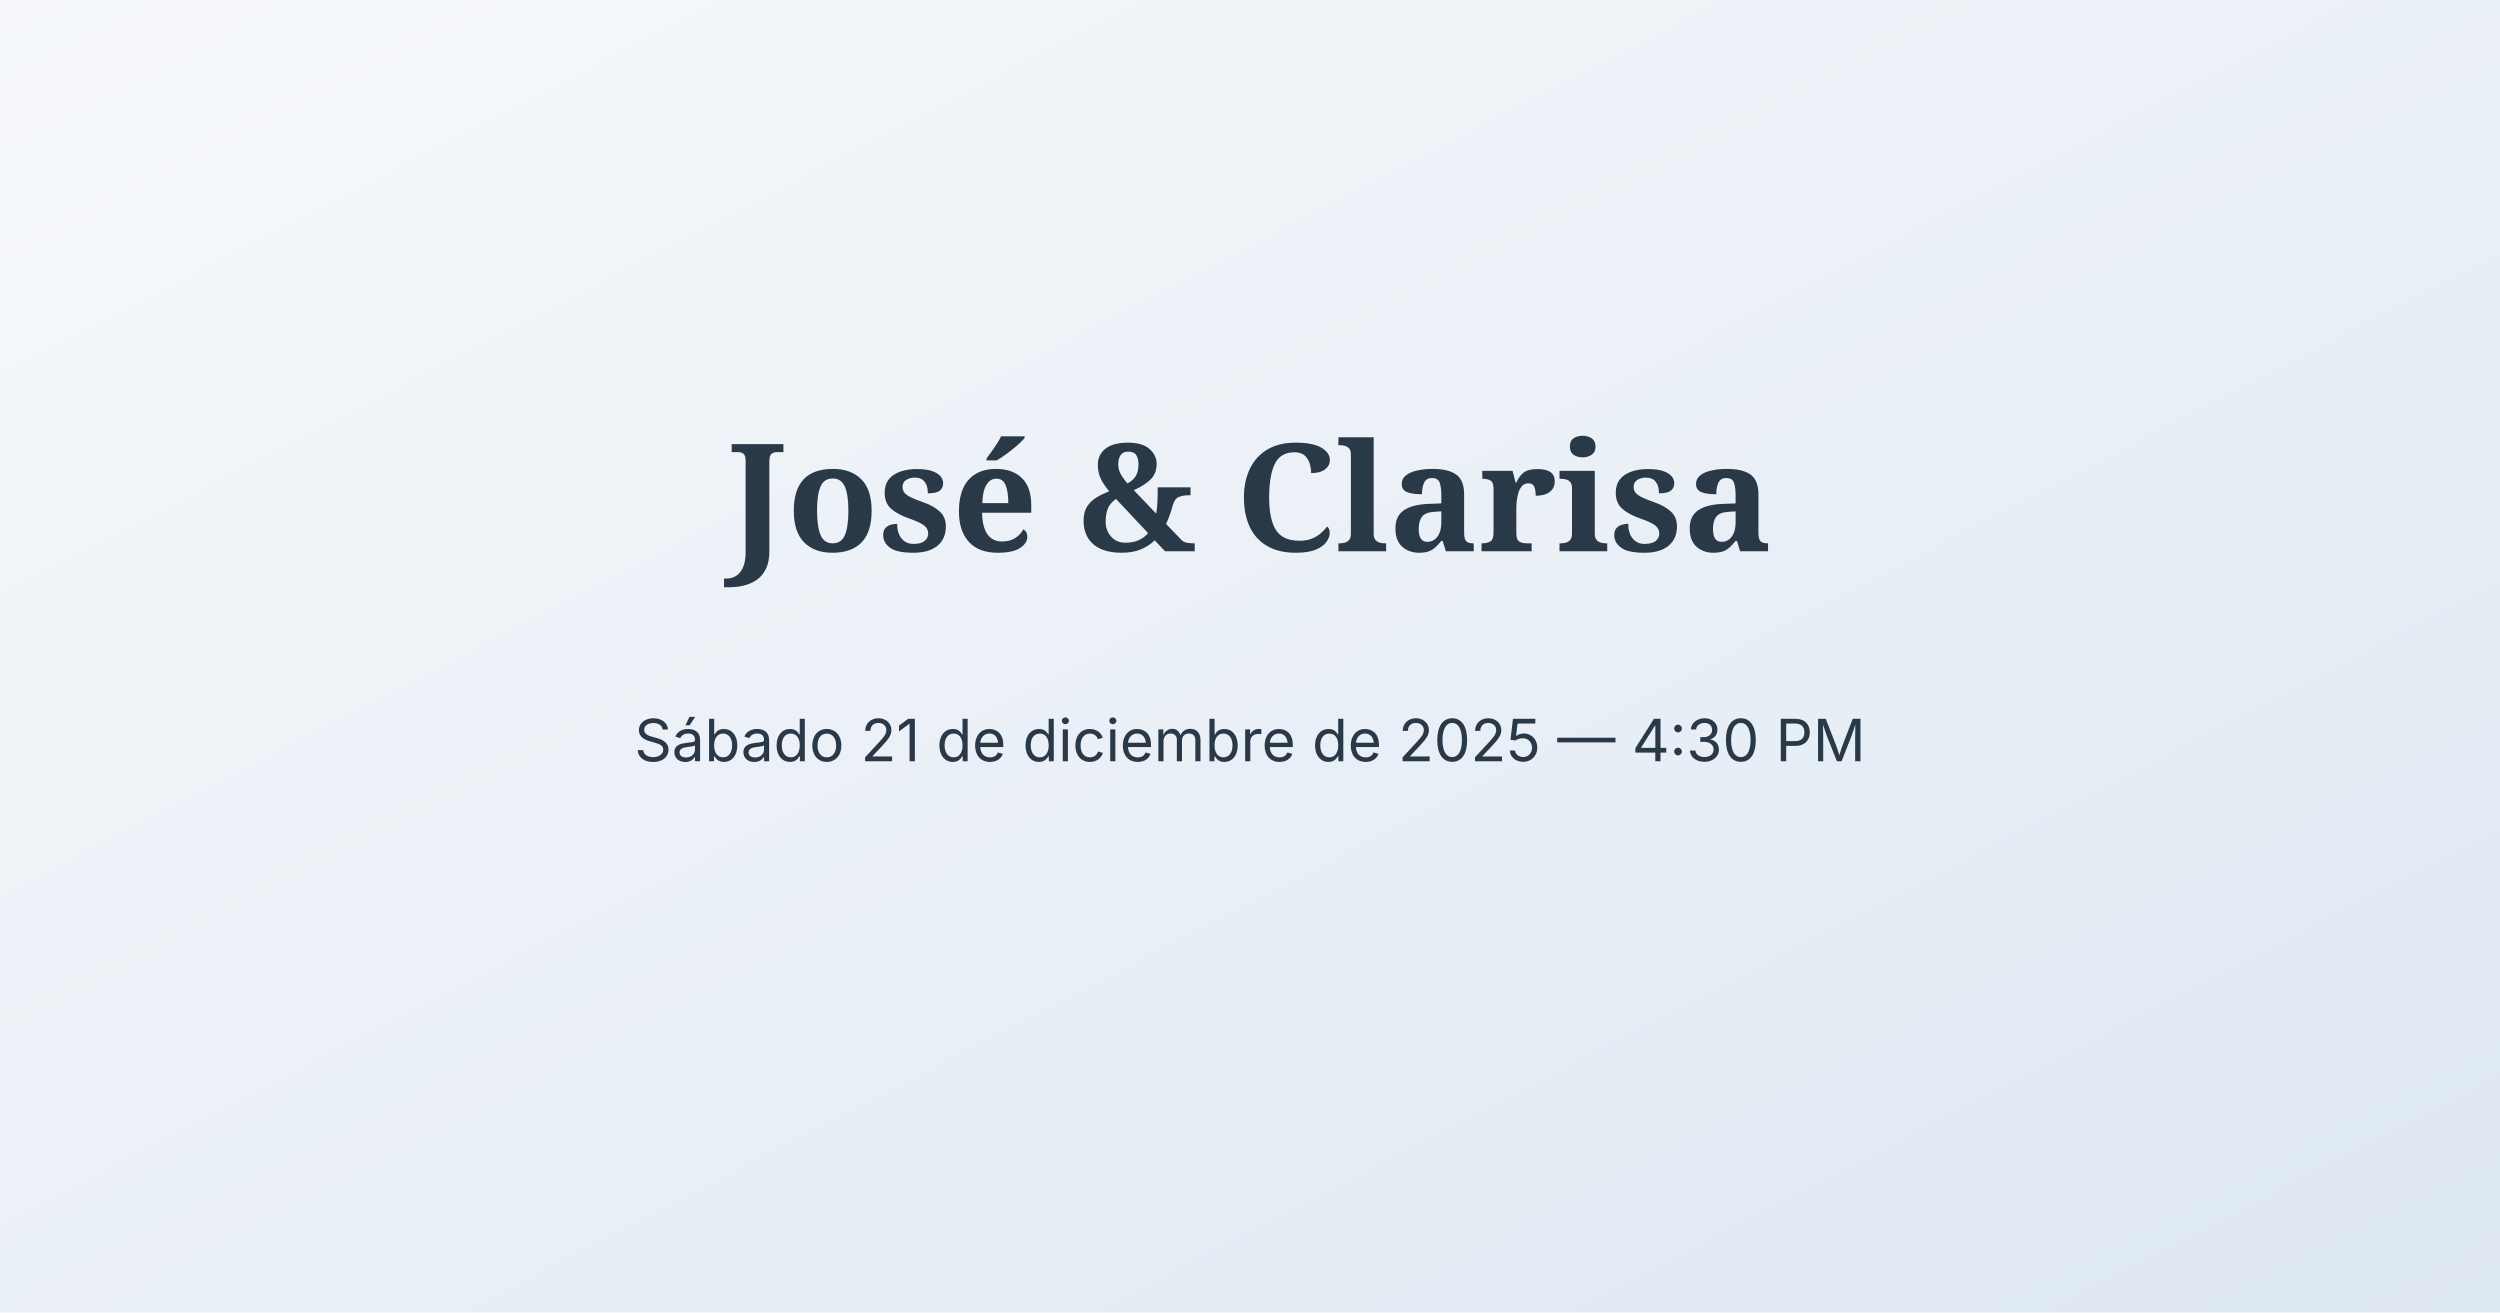
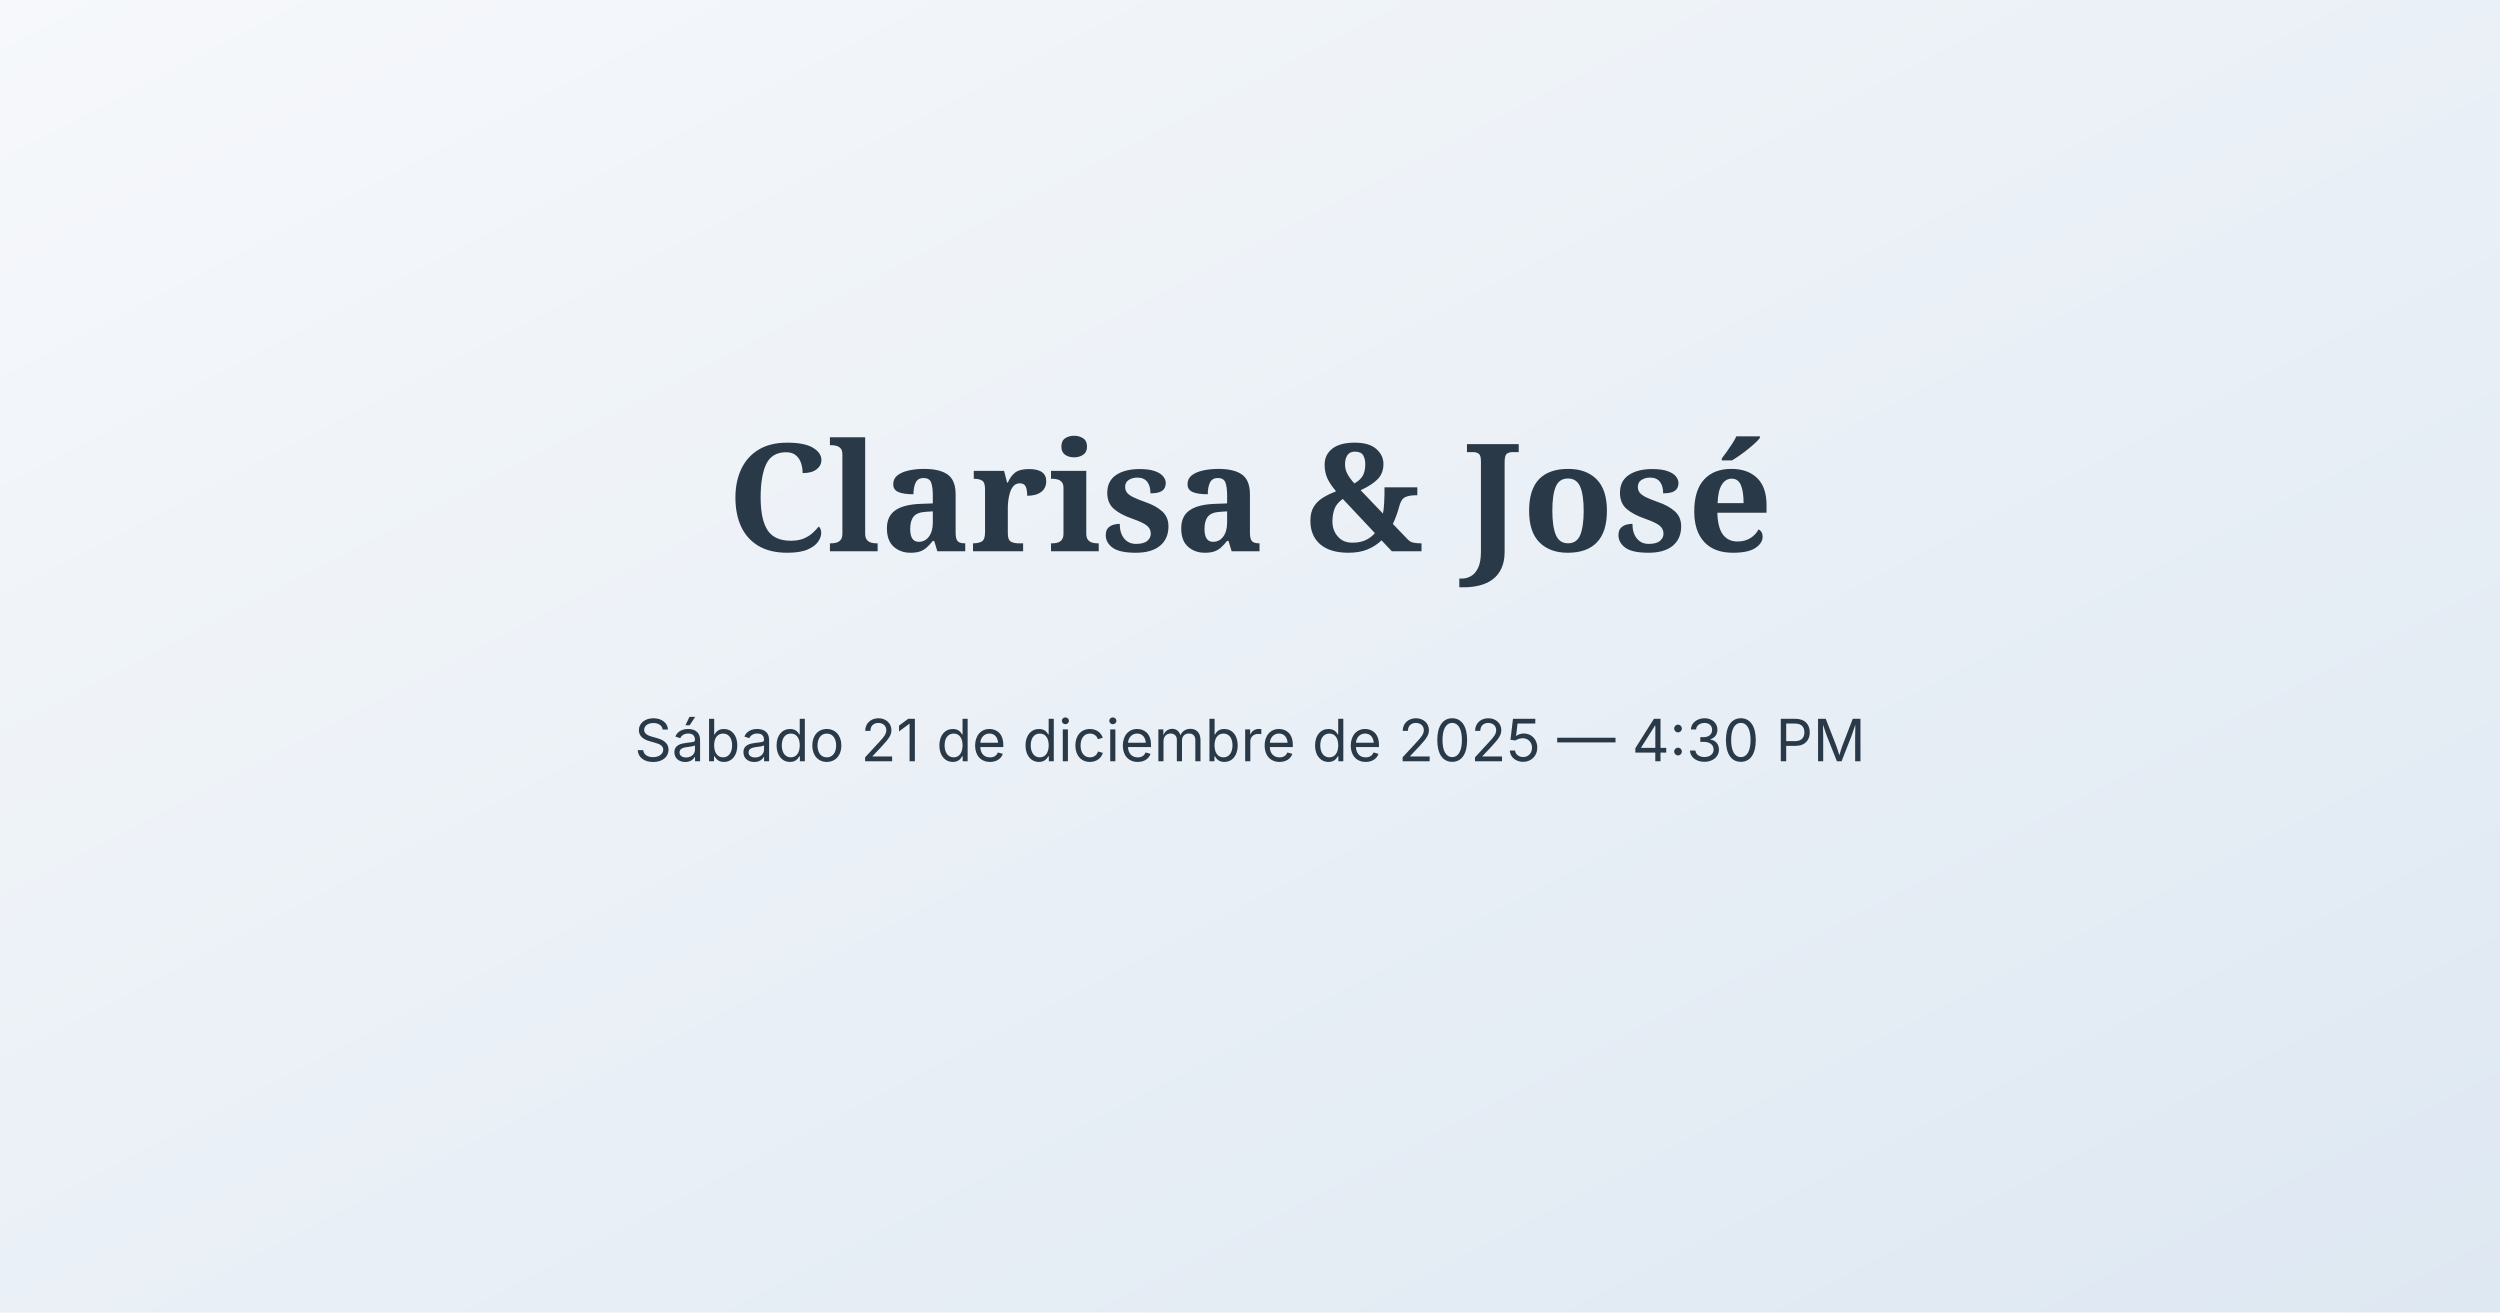
<svg xmlns="http://www.w3.org/2000/svg" viewBox="0 0 1200 630">
  <defs>
    <linearGradient id="bg" x1="0" y1="0" x2="1" y2="1">
      <stop offset="0" stop-color="#f6f8fb" />
      <stop offset="1" stop-color="#dee8f2" />
    </linearGradient>
  </defs>
  <rect width="1200" height="630" fill="url(#bg)" />
-   <text x="50%" y="42%" text-anchor="middle" font-family="Georgia,serif" font-size="72" font-weight="700" fill="#2a3947">José &amp; Clarisa</text>
+   <text x="50%" y="42%" text-anchor="middle" font-family="Georgia,serif" font-size="72" font-weight="700" fill="#2a3947">Clarisa &amp; José</text>
  <text x="50%" y="58%" text-anchor="middle" font-family="Inter,system-ui,sans-serif" font-size="28" fill="#2a3947">Sábado 21 de diciembre de 2025 — 4:30 PM</text>
</svg>
